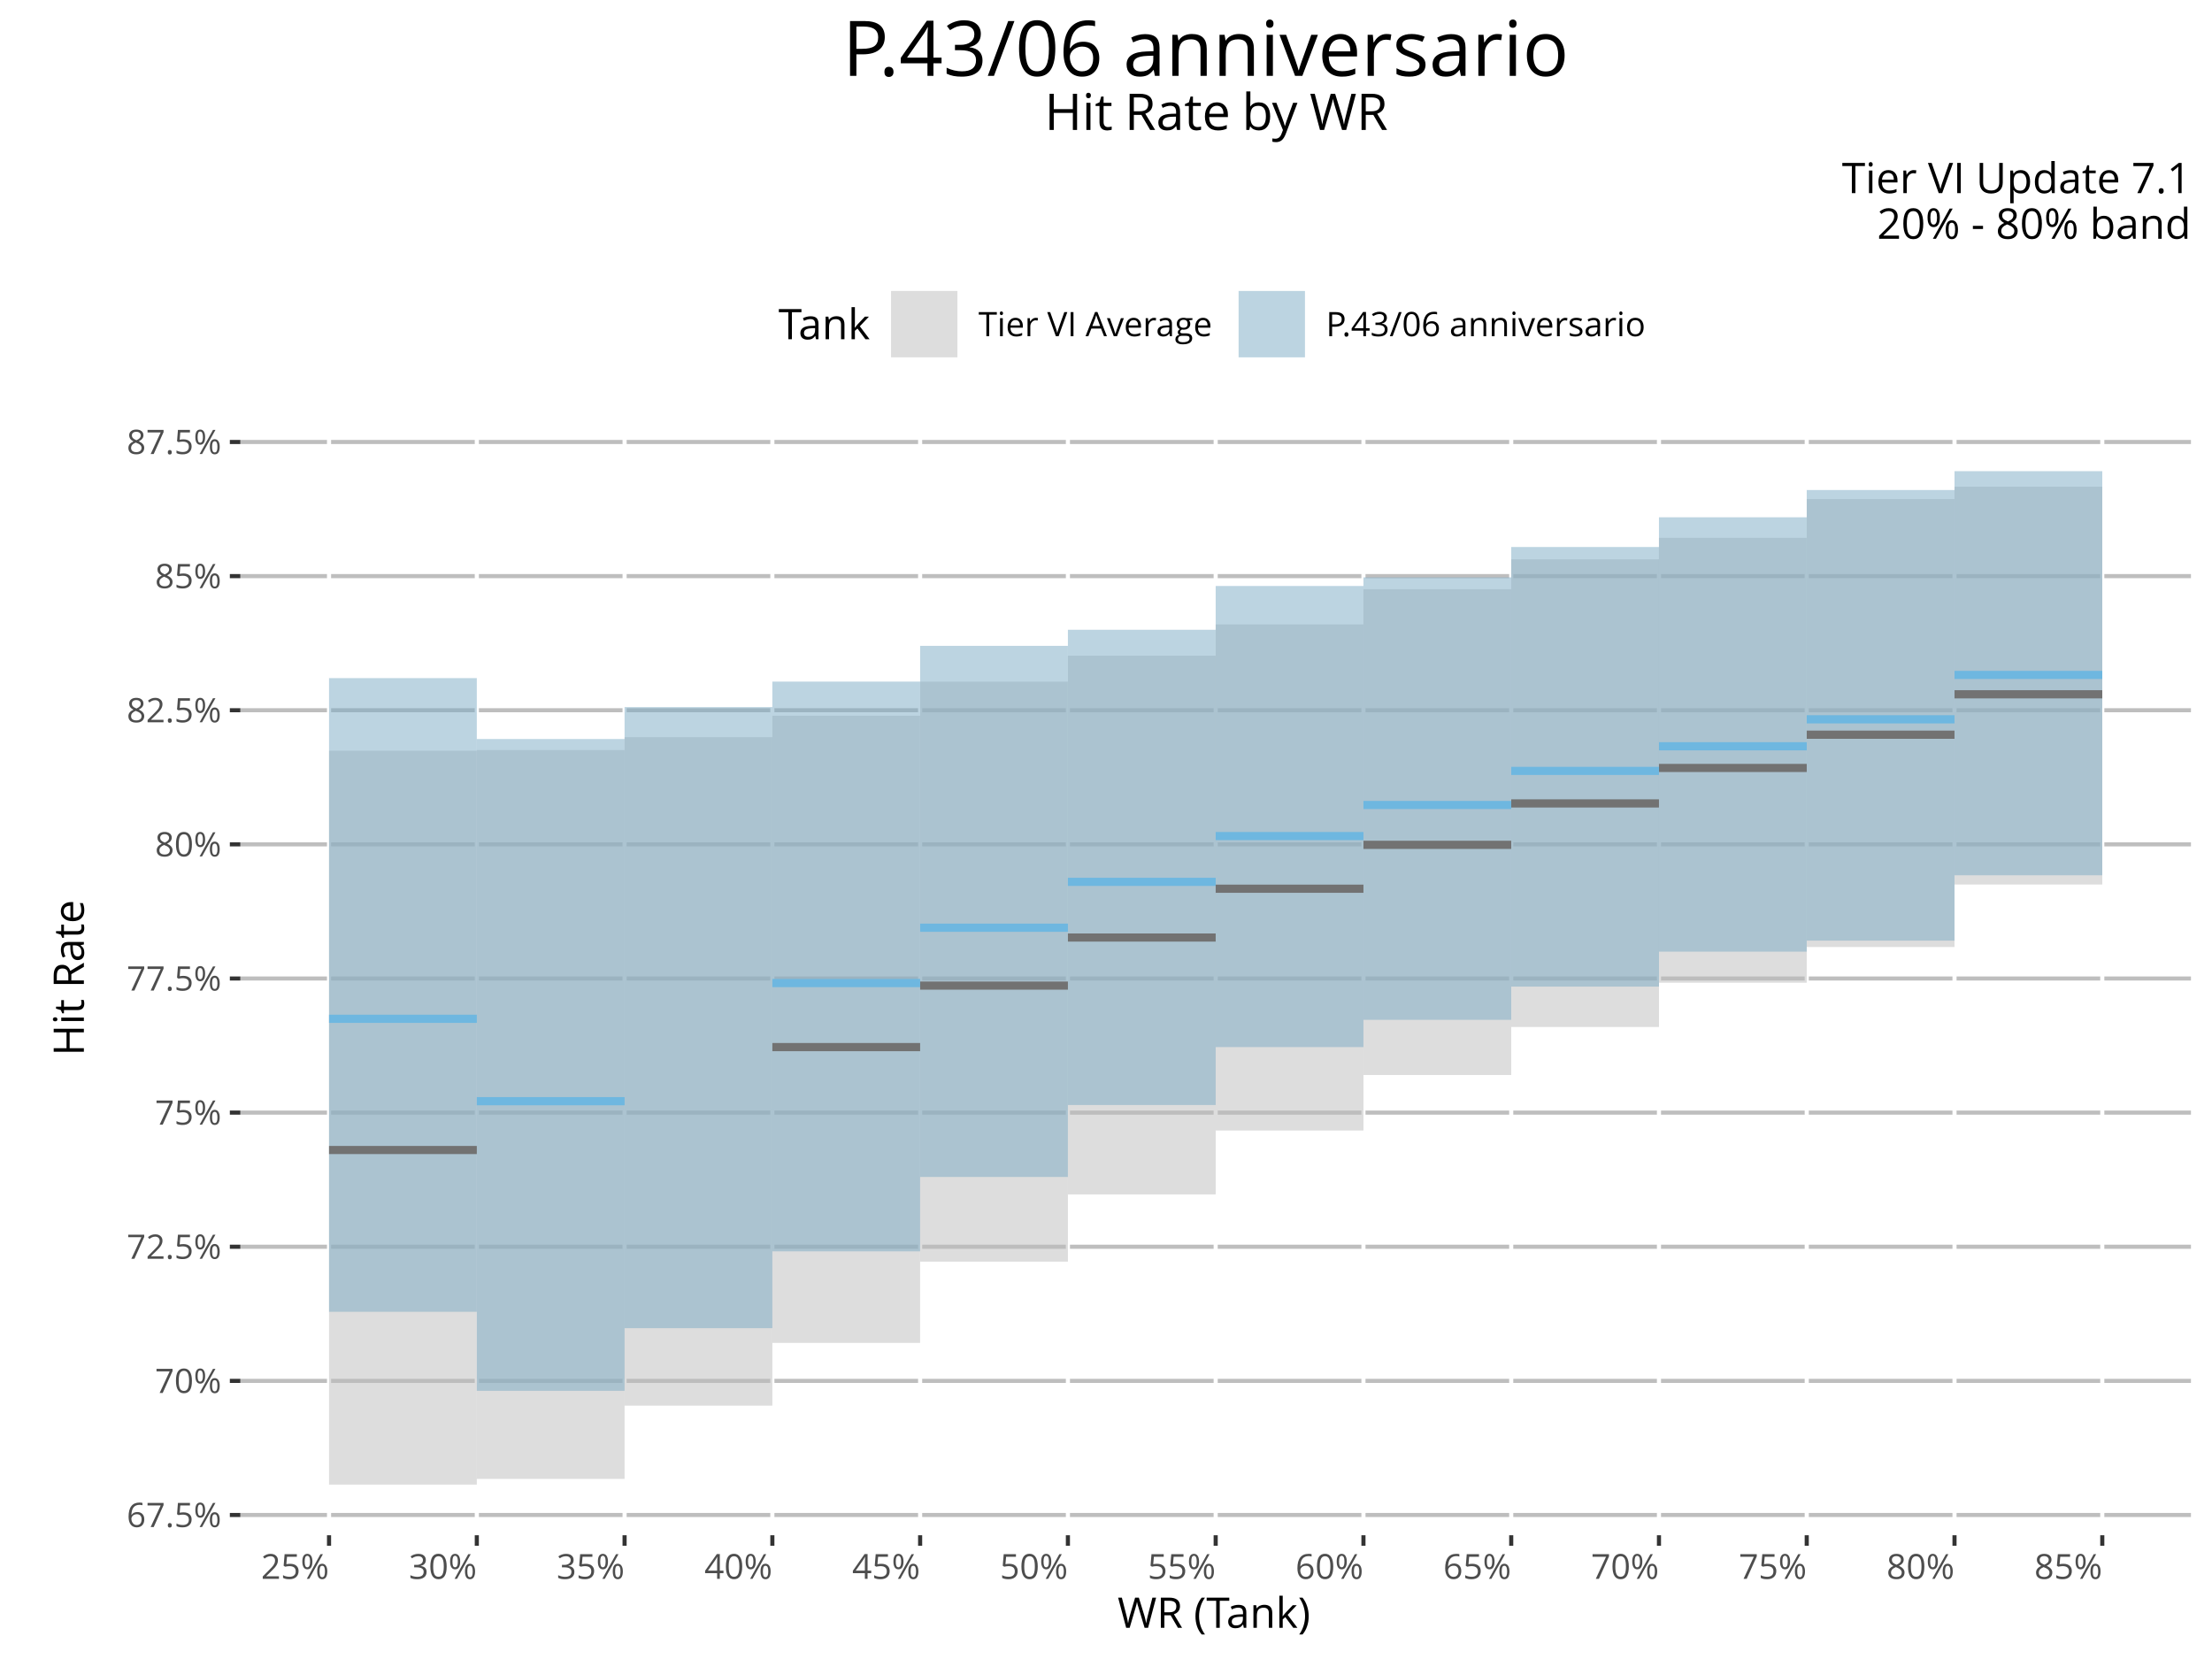
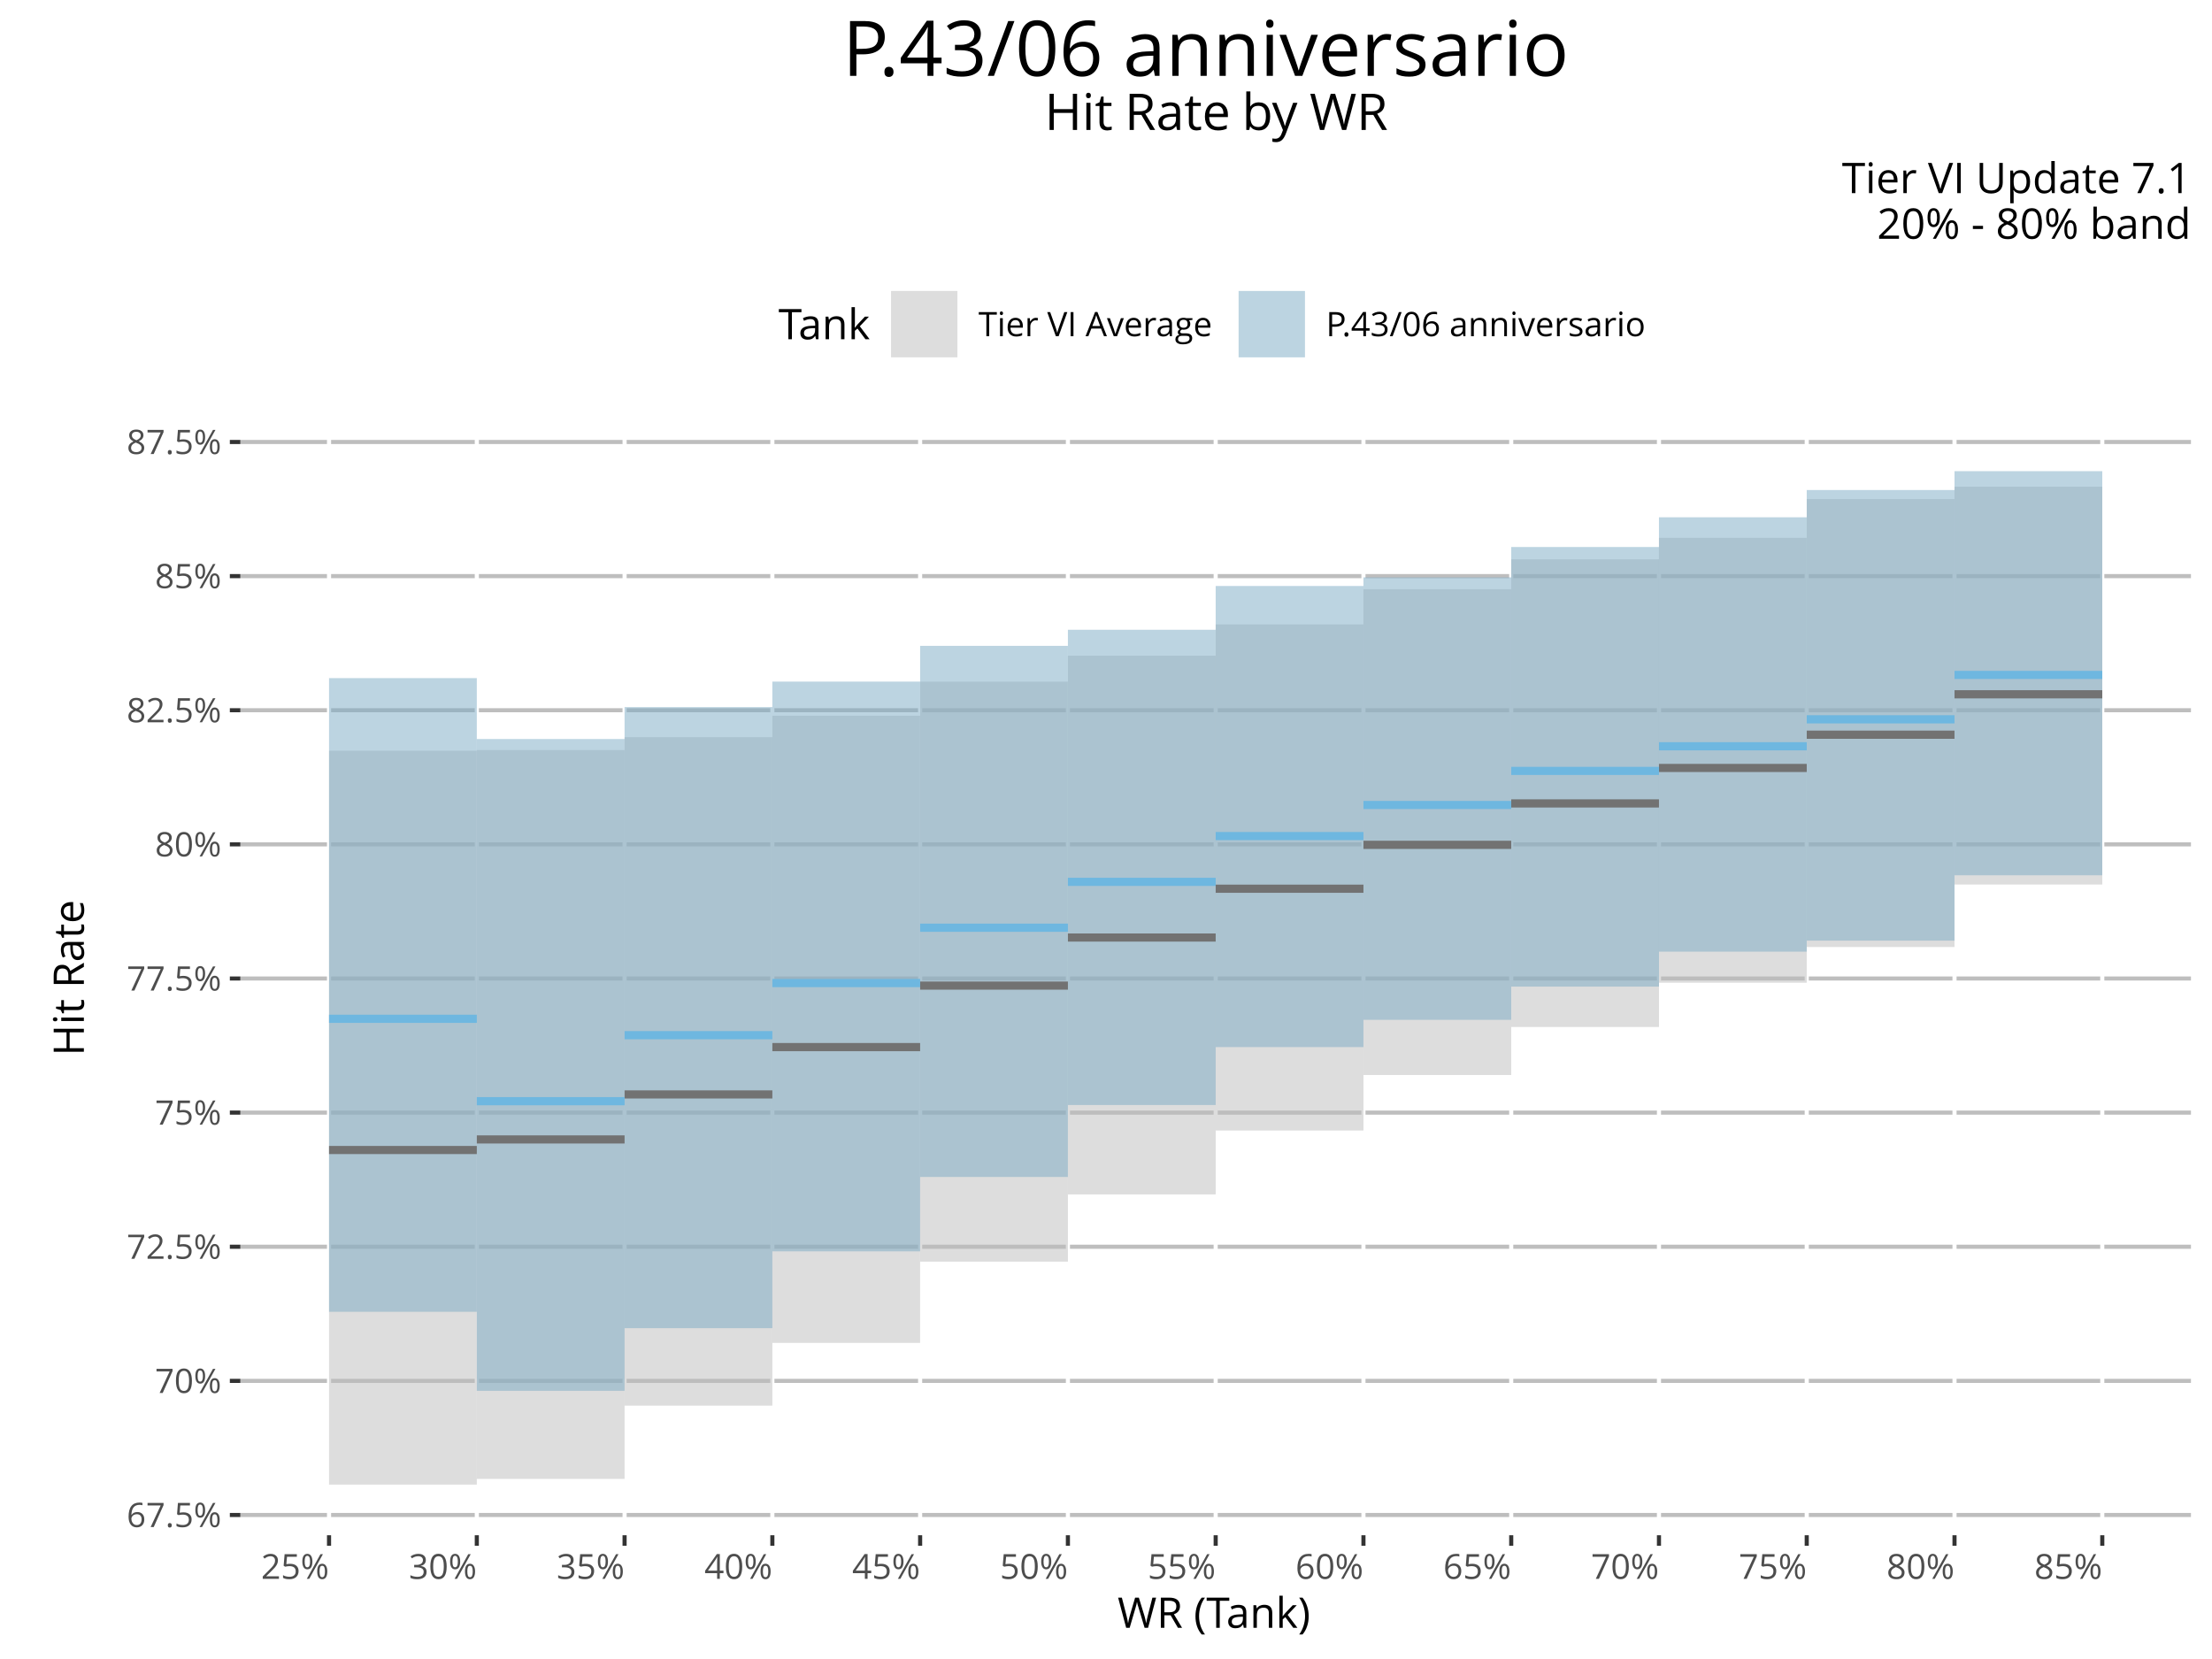
<svg xmlns="http://www.w3.org/2000/svg" viewBox="0 0 576.00 432.00">
  <defs>
    <style type="text/css">
    line, polyline, polygon, path, rect, circle {
      fill: none;
      stroke: #000000;
      stroke-linecap: round;
      stroke-linejoin: round;
      stroke-miterlimit: 10.00;
    }
  </style>
  </defs>
  <rect width="100%" height="100%" style="stroke: none; fill: #FFFFFF;" />
  <rect x="0.00" y="0.00" width="576.00" height="432.00" style="stroke-width: 1.07; stroke: #FFFFFF; fill: #FFFFFF;" />
  <defs>
    <clipPath id="cpNjIuNTl8NTcwLjUyfDM5OS43N3wxMDkuNDk=">
      <rect x="62.59" y="109.49" width="507.93" height="290.28" />
    </clipPath>
  </defs>
  <rect x="62.59" y="109.49" width="507.93" height="290.28" style="stroke-width: 1.07; stroke: none;" clip-path="url(#cpNjIuNTl8NTcwLjUyfDM5OS43N3wxMDkuNDk=)" />
  <polyline points="62.59,377.04 570.52,377.04 " style="stroke-width: 0.53; stroke: #FFFFFF; stroke-linecap: butt;" clip-path="url(#cpNjIuNTl8NTcwLjUyfDM5OS43N3wxMDkuNDk=)" />
  <polyline points="62.59,342.11 570.52,342.11 " style="stroke-width: 0.53; stroke: #FFFFFF; stroke-linecap: butt;" clip-path="url(#cpNjIuNTl8NTcwLjUyfDM5OS43N3wxMDkuNDk=)" />
  <polyline points="62.59,307.19 570.52,307.19 " style="stroke-width: 0.53; stroke: #FFFFFF; stroke-linecap: butt;" clip-path="url(#cpNjIuNTl8NTcwLjUyfDM5OS43N3wxMDkuNDk=)" />
  <polyline points="62.59,272.26 570.52,272.26 " style="stroke-width: 0.53; stroke: #FFFFFF; stroke-linecap: butt;" clip-path="url(#cpNjIuNTl8NTcwLjUyfDM5OS43N3wxMDkuNDk=)" />
  <polyline points="62.59,237.33 570.52,237.33 " style="stroke-width: 0.53; stroke: #FFFFFF; stroke-linecap: butt;" clip-path="url(#cpNjIuNTl8NTcwLjUyfDM5OS43N3wxMDkuNDk=)" />
  <polyline points="62.59,202.41 570.52,202.41 " style="stroke-width: 0.53; stroke: #FFFFFF; stroke-linecap: butt;" clip-path="url(#cpNjIuNTl8NTcwLjUyfDM5OS43N3wxMDkuNDk=)" />
  <polyline points="62.59,167.48 570.52,167.48 " style="stroke-width: 0.53; stroke: #FFFFFF; stroke-linecap: butt;" clip-path="url(#cpNjIuNTl8NTcwLjUyfDM5OS43N3wxMDkuNDk=)" />
  <polyline points="62.59,132.56 570.52,132.56 " style="stroke-width: 0.53; stroke: #FFFFFF; stroke-linecap: butt;" clip-path="url(#cpNjIuNTl8NTcwLjUyfDM5OS43N3wxMDkuNDk=)" />
  <polyline points="66.44,399.77 66.44,109.49 " style="stroke-width: 0.53; stroke: #FFFFFF; stroke-linecap: butt;" clip-path="url(#cpNjIuNTl8NTcwLjUyfDM5OS43N3wxMDkuNDk=)" />
  <polyline points="104.92,399.77 104.92,109.49 " style="stroke-width: 0.53; stroke: #FFFFFF; stroke-linecap: butt;" clip-path="url(#cpNjIuNTl8NTcwLjUyfDM5OS43N3wxMDkuNDk=)" />
  <polyline points="143.40,399.77 143.40,109.49 " style="stroke-width: 0.53; stroke: #FFFFFF; stroke-linecap: butt;" clip-path="url(#cpNjIuNTl8NTcwLjUyfDM5OS43N3wxMDkuNDk=)" />
  <polyline points="181.88,399.77 181.88,109.49 " style="stroke-width: 0.53; stroke: #FFFFFF; stroke-linecap: butt;" clip-path="url(#cpNjIuNTl8NTcwLjUyfDM5OS43N3wxMDkuNDk=)" />
  <polyline points="220.36,399.77 220.36,109.49 " style="stroke-width: 0.53; stroke: #FFFFFF; stroke-linecap: butt;" clip-path="url(#cpNjIuNTl8NTcwLjUyfDM5OS43N3wxMDkuNDk=)" />
  <polyline points="258.84,399.77 258.84,109.49 " style="stroke-width: 0.53; stroke: #FFFFFF; stroke-linecap: butt;" clip-path="url(#cpNjIuNTl8NTcwLjUyfDM5OS43N3wxMDkuNDk=)" />
  <polyline points="297.32,399.77 297.32,109.49 " style="stroke-width: 0.53; stroke: #FFFFFF; stroke-linecap: butt;" clip-path="url(#cpNjIuNTl8NTcwLjUyfDM5OS43N3wxMDkuNDk=)" />
  <polyline points="335.80,399.77 335.80,109.49 " style="stroke-width: 0.53; stroke: #FFFFFF; stroke-linecap: butt;" clip-path="url(#cpNjIuNTl8NTcwLjUyfDM5OS43N3wxMDkuNDk=)" />
  <polyline points="374.28,399.77 374.28,109.49 " style="stroke-width: 0.53; stroke: #FFFFFF; stroke-linecap: butt;" clip-path="url(#cpNjIuNTl8NTcwLjUyfDM5OS43N3wxMDkuNDk=)" />
  <polyline points="412.76,399.77 412.76,109.49 " style="stroke-width: 0.53; stroke: #FFFFFF; stroke-linecap: butt;" clip-path="url(#cpNjIuNTl8NTcwLjUyfDM5OS43N3wxMDkuNDk=)" />
  <polyline points="451.23,399.77 451.23,109.49 " style="stroke-width: 0.53; stroke: #FFFFFF; stroke-linecap: butt;" clip-path="url(#cpNjIuNTl8NTcwLjUyfDM5OS43N3wxMDkuNDk=)" />
  <polyline points="489.71,399.77 489.71,109.49 " style="stroke-width: 0.53; stroke: #FFFFFF; stroke-linecap: butt;" clip-path="url(#cpNjIuNTl8NTcwLjUyfDM5OS43N3wxMDkuNDk=)" />
  <polyline points="528.19,399.77 528.19,109.49 " style="stroke-width: 0.53; stroke: #FFFFFF; stroke-linecap: butt;" clip-path="url(#cpNjIuNTl8NTcwLjUyfDM5OS43N3wxMDkuNDk=)" />
  <polyline points="566.67,399.77 566.67,109.49 " style="stroke-width: 0.53; stroke: #FFFFFF; stroke-linecap: butt;" clip-path="url(#cpNjIuNTl8NTcwLjUyfDM5OS43N3wxMDkuNDk=)" />
  <polyline points="62.59,394.50 570.52,394.50 " style="stroke-width: 1.07; stroke: #BEBEBE; stroke-linecap: butt;" clip-path="url(#cpNjIuNTl8NTcwLjUyfDM5OS43N3wxMDkuNDk=)" />
  <polyline points="62.59,359.58 570.52,359.58 " style="stroke-width: 1.07; stroke: #BEBEBE; stroke-linecap: butt;" clip-path="url(#cpNjIuNTl8NTcwLjUyfDM5OS43N3wxMDkuNDk=)" />
  <polyline points="62.59,324.65 570.52,324.65 " style="stroke-width: 1.07; stroke: #BEBEBE; stroke-linecap: butt;" clip-path="url(#cpNjIuNTl8NTcwLjUyfDM5OS43N3wxMDkuNDk=)" />
  <polyline points="62.59,289.72 570.52,289.72 " style="stroke-width: 1.07; stroke: #BEBEBE; stroke-linecap: butt;" clip-path="url(#cpNjIuNTl8NTcwLjUyfDM5OS43N3wxMDkuNDk=)" />
  <polyline points="62.59,254.80 570.52,254.80 " style="stroke-width: 1.07; stroke: #BEBEBE; stroke-linecap: butt;" clip-path="url(#cpNjIuNTl8NTcwLjUyfDM5OS43N3wxMDkuNDk=)" />
  <polyline points="62.59,219.87 570.52,219.87 " style="stroke-width: 1.07; stroke: #BEBEBE; stroke-linecap: butt;" clip-path="url(#cpNjIuNTl8NTcwLjUyfDM5OS43N3wxMDkuNDk=)" />
  <polyline points="62.59,184.94 570.52,184.94 " style="stroke-width: 1.07; stroke: #BEBEBE; stroke-linecap: butt;" clip-path="url(#cpNjIuNTl8NTcwLjUyfDM5OS43N3wxMDkuNDk=)" />
  <polyline points="62.59,150.02 570.52,150.02 " style="stroke-width: 1.07; stroke: #BEBEBE; stroke-linecap: butt;" clip-path="url(#cpNjIuNTl8NTcwLjUyfDM5OS43N3wxMDkuNDk=)" />
  <polyline points="62.59,115.09 570.52,115.09 " style="stroke-width: 1.07; stroke: #BEBEBE; stroke-linecap: butt;" clip-path="url(#cpNjIuNTl8NTcwLjUyfDM5OS43N3wxMDkuNDk=)" />
  <polyline points="85.68,399.77 85.68,109.49 " style="stroke-width: 1.07; stroke: #FFFFFF; stroke-linecap: butt;" clip-path="url(#cpNjIuNTl8NTcwLjUyfDM5OS43N3wxMDkuNDk=)" />
  <polyline points="124.16,399.77 124.16,109.49 " style="stroke-width: 1.07; stroke: #FFFFFF; stroke-linecap: butt;" clip-path="url(#cpNjIuNTl8NTcwLjUyfDM5OS43N3wxMDkuNDk=)" />
  <polyline points="162.64,399.77 162.64,109.49 " style="stroke-width: 1.07; stroke: #FFFFFF; stroke-linecap: butt;" clip-path="url(#cpNjIuNTl8NTcwLjUyfDM5OS43N3wxMDkuNDk=)" />
  <polyline points="201.12,399.77 201.12,109.49 " style="stroke-width: 1.07; stroke: #FFFFFF; stroke-linecap: butt;" clip-path="url(#cpNjIuNTl8NTcwLjUyfDM5OS43N3wxMDkuNDk=)" />
  <polyline points="239.60,399.77 239.60,109.49 " style="stroke-width: 1.07; stroke: #FFFFFF; stroke-linecap: butt;" clip-path="url(#cpNjIuNTl8NTcwLjUyfDM5OS43N3wxMDkuNDk=)" />
  <polyline points="278.08,399.77 278.08,109.49 " style="stroke-width: 1.07; stroke: #FFFFFF; stroke-linecap: butt;" clip-path="url(#cpNjIuNTl8NTcwLjUyfDM5OS43N3wxMDkuNDk=)" />
  <polyline points="316.56,399.77 316.56,109.49 " style="stroke-width: 1.07; stroke: #FFFFFF; stroke-linecap: butt;" clip-path="url(#cpNjIuNTl8NTcwLjUyfDM5OS43N3wxMDkuNDk=)" />
  <polyline points="355.04,399.77 355.04,109.49 " style="stroke-width: 1.07; stroke: #FFFFFF; stroke-linecap: butt;" clip-path="url(#cpNjIuNTl8NTcwLjUyfDM5OS43N3wxMDkuNDk=)" />
  <polyline points="393.52,399.77 393.52,109.49 " style="stroke-width: 1.07; stroke: #FFFFFF; stroke-linecap: butt;" clip-path="url(#cpNjIuNTl8NTcwLjUyfDM5OS43N3wxMDkuNDk=)" />
  <polyline points="431.99,399.77 431.99,109.49 " style="stroke-width: 1.07; stroke: #FFFFFF; stroke-linecap: butt;" clip-path="url(#cpNjIuNTl8NTcwLjUyfDM5OS43N3wxMDkuNDk=)" />
  <polyline points="470.47,399.77 470.47,109.49 " style="stroke-width: 1.07; stroke: #FFFFFF; stroke-linecap: butt;" clip-path="url(#cpNjIuNTl8NTcwLjUyfDM5OS43N3wxMDkuNDk=)" />
  <polyline points="508.95,399.77 508.95,109.49 " style="stroke-width: 1.07; stroke: #FFFFFF; stroke-linecap: butt;" clip-path="url(#cpNjIuNTl8NTcwLjUyfDM5OS43N3wxMDkuNDk=)" />
  <polyline points="547.43,399.77 547.43,109.49 " style="stroke-width: 1.07; stroke: #FFFFFF; stroke-linecap: butt;" clip-path="url(#cpNjIuNTl8NTcwLjUyfDM5OS43N3wxMDkuNDk=)" />
  <rect x="85.68" y="195.48" width="38.48" height="191.10" style="stroke-width: 0.00; stroke: none; stroke-linecap: square; stroke-linejoin: miter; fill: #BDBDBD; fill-opacity: 0.50;" clip-path="url(#cpNjIuNTl8NTcwLjUyfDM5OS43N3wxMDkuNDk=)" />
  <rect x="124.16" y="195.33" width="38.48" height="189.77" style="stroke-width: 0.00; stroke: none; stroke-linecap: square; stroke-linejoin: miter; fill: #BDBDBD; fill-opacity: 0.50;" clip-path="url(#cpNjIuNTl8NTcwLjUyfDM5OS43N3wxMDkuNDk=)" />
  <rect x="162.64" y="191.96" width="38.48" height="174.07" style="stroke-width: 0.00; stroke: none; stroke-linecap: square; stroke-linejoin: miter; fill: #BDBDBD; fill-opacity: 0.50;" clip-path="url(#cpNjIuNTl8NTcwLjUyfDM5OS43N3wxMDkuNDk=)" />
  <rect x="201.12" y="186.38" width="38.48" height="163.31" style="stroke-width: 0.00; stroke: none; stroke-linecap: square; stroke-linejoin: miter; fill: #BDBDBD; fill-opacity: 0.50;" clip-path="url(#cpNjIuNTl8NTcwLjUyfDM5OS43N3wxMDkuNDk=)" />
  <rect x="239.60" y="177.50" width="38.48" height="151.03" style="stroke-width: 0.00; stroke: none; stroke-linecap: square; stroke-linejoin: miter; fill: #BDBDBD; fill-opacity: 0.50;" clip-path="url(#cpNjIuNTl8NTcwLjUyfDM5OS43N3wxMDkuNDk=)" />
  <rect x="278.08" y="170.74" width="38.48" height="140.28" style="stroke-width: 0.00; stroke: none; stroke-linecap: square; stroke-linejoin: miter; fill: #BDBDBD; fill-opacity: 0.50;" clip-path="url(#cpNjIuNTl8NTcwLjUyfDM5OS43N3wxMDkuNDk=)" />
  <rect x="316.56" y="162.59" width="38.48" height="131.79" style="stroke-width: 0.00; stroke: none; stroke-linecap: square; stroke-linejoin: miter; fill: #BDBDBD; fill-opacity: 0.50;" clip-path="url(#cpNjIuNTl8NTcwLjUyfDM5OS43N3wxMDkuNDk=)" />
  <rect x="355.04" y="153.43" width="38.48" height="126.50" style="stroke-width: 0.00; stroke: none; stroke-linecap: square; stroke-linejoin: miter; fill: #BDBDBD; fill-opacity: 0.50;" clip-path="url(#cpNjIuNTl8NTcwLjUyfDM5OS43N3wxMDkuNDk=)" />
  <rect x="393.52" y="145.65" width="38.48" height="121.78" style="stroke-width: 0.00; stroke: none; stroke-linecap: square; stroke-linejoin: miter; fill: #BDBDBD; fill-opacity: 0.50;" clip-path="url(#cpNjIuNTl8NTcwLjUyfDM5OS43N3wxMDkuNDk=)" />
  <rect x="431.99" y="140.04" width="38.48" height="115.86" style="stroke-width: 0.00; stroke: none; stroke-linecap: square; stroke-linejoin: miter; fill: #BDBDBD; fill-opacity: 0.50;" clip-path="url(#cpNjIuNTl8NTcwLjUyfDM5OS43N3wxMDkuNDk=)" />
  <rect x="470.47" y="129.96" width="38.48" height="116.64" style="stroke-width: 0.00; stroke: none; stroke-linecap: square; stroke-linejoin: miter; fill: #BDBDBD; fill-opacity: 0.50;" clip-path="url(#cpNjIuNTl8NTcwLjUyfDM5OS43N3wxMDkuNDk=)" />
  <rect x="508.95" y="126.73" width="38.48" height="103.60" style="stroke-width: 0.00; stroke: none; stroke-linecap: square; stroke-linejoin: miter; fill: #BDBDBD; fill-opacity: 0.50;" clip-path="url(#cpNjIuNTl8NTcwLjUyfDM5OS43N3wxMDkuNDk=)" />
  <rect x="85.68" y="176.58" width="38.48" height="165.01" style="stroke-width: 0.00; stroke: none; stroke-linecap: square; stroke-linejoin: miter; fill: #7BABC4; fill-opacity: 0.50;" clip-path="url(#cpNjIuNTl8NTcwLjUyfDM5OS43N3wxMDkuNDk=)" />
  <rect x="124.16" y="192.44" width="38.48" height="169.73" style="stroke-width: 0.00; stroke: none; stroke-linecap: square; stroke-linejoin: miter; fill: #7BABC4; fill-opacity: 0.50;" clip-path="url(#cpNjIuNTl8NTcwLjUyfDM5OS43N3wxMDkuNDk=)" />
  <rect x="162.64" y="184.12" width="38.48" height="161.73" style="stroke-width: 0.00; stroke: none; stroke-linecap: square; stroke-linejoin: miter; fill: #7BABC4; fill-opacity: 0.50;" clip-path="url(#cpNjIuNTl8NTcwLjUyfDM5OS43N3wxMDkuNDk=)" />
  <rect x="201.12" y="177.49" width="38.48" height="148.36" style="stroke-width: 0.00; stroke: none; stroke-linecap: square; stroke-linejoin: miter; fill: #7BABC4; fill-opacity: 0.50;" clip-path="url(#cpNjIuNTl8NTcwLjUyfDM5OS43N3wxMDkuNDk=)" />
  <rect x="239.60" y="168.18" width="38.48" height="138.30" style="stroke-width: 0.00; stroke: none; stroke-linecap: square; stroke-linejoin: miter; fill: #7BABC4; fill-opacity: 0.50;" clip-path="url(#cpNjIuNTl8NTcwLjUyfDM5OS43N3wxMDkuNDk=)" />
  <rect x="278.08" y="163.99" width="38.48" height="123.76" style="stroke-width: 0.00; stroke: none; stroke-linecap: square; stroke-linejoin: miter; fill: #7BABC4; fill-opacity: 0.50;" clip-path="url(#cpNjIuNTl8NTcwLjUyfDM5OS43N3wxMDkuNDk=)" />
  <rect x="316.56" y="152.59" width="38.48" height="120.07" style="stroke-width: 0.00; stroke: none; stroke-linecap: square; stroke-linejoin: miter; fill: #7BABC4; fill-opacity: 0.50;" clip-path="url(#cpNjIuNTl8NTcwLjUyfDM5OS43N3wxMDkuNDk=)" />
  <rect x="355.04" y="150.34" width="38.48" height="115.22" style="stroke-width: 0.00; stroke: none; stroke-linecap: square; stroke-linejoin: miter; fill: #7BABC4; fill-opacity: 0.50;" clip-path="url(#cpNjIuNTl8NTcwLjUyfDM5OS43N3wxMDkuNDk=)" />
  <rect x="393.52" y="142.44" width="38.48" height="114.47" style="stroke-width: 0.00; stroke: none; stroke-linecap: square; stroke-linejoin: miter; fill: #7BABC4; fill-opacity: 0.50;" clip-path="url(#cpNjIuNTl8NTcwLjUyfDM5OS43N3wxMDkuNDk=)" />
  <rect x="431.99" y="134.70" width="38.48" height="113.11" style="stroke-width: 0.00; stroke: none; stroke-linecap: square; stroke-linejoin: miter; fill: #7BABC4; fill-opacity: 0.50;" clip-path="url(#cpNjIuNTl8NTcwLjUyfDM5OS43N3wxMDkuNDk=)" />
  <rect x="470.47" y="127.60" width="38.48" height="117.34" style="stroke-width: 0.00; stroke: none; stroke-linecap: square; stroke-linejoin: miter; fill: #7BABC4; fill-opacity: 0.50;" clip-path="url(#cpNjIuNTl8NTcwLjUyfDM5OS43N3wxMDkuNDk=)" />
  <rect x="508.95" y="122.69" width="38.48" height="105.23" style="stroke-width: 0.00; stroke: none; stroke-linecap: square; stroke-linejoin: miter; fill: #7BABC4; fill-opacity: 0.50;" clip-path="url(#cpNjIuNTl8NTcwLjUyfDM5OS43N3wxMDkuNDk=)" />
  <line x1="85.68" y1="299.46" x2="124.16" y2="299.46" style="stroke-width: 2.13; stroke: #727272; stroke-linecap: butt;" clip-path="url(#cpNjIuNTl8NTcwLjUyfDM5OS43N3wxMDkuNDk=)" />
+   <line x1="124.16" y1="296.71" x2="162.64" y2="296.71" style="stroke-width: 2.13; stroke: #727272; stroke-linecap: butt;" clip-path="url(#cpNjIuNTl8NTcwLjUyfDM5OS43N3wxMDkuNDk=)" />
+   <line x1="162.64" y1="284.99" x2="201.12" y2="284.99" style="stroke-width: 2.13; stroke: #727272; stroke-linecap: butt;" clip-path="url(#cpNjIuNTl8NTcwLjUyfDM5OS43N3wxMDkuNDk=)" />
  <line x1="201.12" y1="272.66" x2="239.60" y2="272.66" style="stroke-width: 2.13; stroke: #727272; stroke-linecap: butt;" clip-path="url(#cpNjIuNTl8NTcwLjUyfDM5OS43N3wxMDkuNDk=)" />
  <line x1="239.60" y1="256.65" x2="278.08" y2="256.65" style="stroke-width: 2.13; stroke: #727272; stroke-linecap: butt;" clip-path="url(#cpNjIuNTl8NTcwLjUyfDM5OS43N3wxMDkuNDk=)" />
  <line x1="278.08" y1="244.13" x2="316.56" y2="244.13" style="stroke-width: 2.13; stroke: #727272; stroke-linecap: butt;" clip-path="url(#cpNjIuNTl8NTcwLjUyfDM5OS43N3wxMDkuNDk=)" />
  <line x1="316.56" y1="231.42" x2="355.04" y2="231.42" style="stroke-width: 2.13; stroke: #727272; stroke-linecap: butt;" clip-path="url(#cpNjIuNTl8NTcwLjUyfDM5OS43N3wxMDkuNDk=)" />
  <line x1="355.04" y1="219.99" x2="393.52" y2="219.99" style="stroke-width: 2.13; stroke: #727272; stroke-linecap: butt;" clip-path="url(#cpNjIuNTl8NTcwLjUyfDM5OS43N3wxMDkuNDk=)" />
  <line x1="393.52" y1="209.21" x2="431.99" y2="209.21" style="stroke-width: 2.13; stroke: #727272; stroke-linecap: butt;" clip-path="url(#cpNjIuNTl8NTcwLjUyfDM5OS43N3wxMDkuNDk=)" />
  <line x1="431.99" y1="199.97" x2="470.47" y2="199.97" style="stroke-width: 2.13; stroke: #727272; stroke-linecap: butt;" clip-path="url(#cpNjIuNTl8NTcwLjUyfDM5OS43N3wxMDkuNDk=)" />
  <line x1="470.47" y1="191.32" x2="508.95" y2="191.32" style="stroke-width: 2.13; stroke: #727272; stroke-linecap: butt;" clip-path="url(#cpNjIuNTl8NTcwLjUyfDM5OS43N3wxMDkuNDk=)" />
  <line x1="508.95" y1="180.79" x2="547.43" y2="180.79" style="stroke-width: 2.13; stroke: #727272; stroke-linecap: butt;" clip-path="url(#cpNjIuNTl8NTcwLjUyfDM5OS43N3wxMDkuNDk=)" />
  <line x1="85.68" y1="265.29" x2="124.16" y2="265.29" style="stroke-width: 2.13; stroke: #6EB7E0; stroke-linecap: butt;" clip-path="url(#cpNjIuNTl8NTcwLjUyfDM5OS43N3wxMDkuNDk=)" />
  <line x1="124.16" y1="286.75" x2="162.64" y2="286.75" style="stroke-width: 2.13; stroke: #6EB7E0; stroke-linecap: butt;" clip-path="url(#cpNjIuNTl8NTcwLjUyfDM5OS43N3wxMDkuNDk=)" />
+   <line x1="162.64" y1="269.56" x2="201.12" y2="269.56" style="stroke-width: 2.13; stroke: #6EB7E0; stroke-linecap: butt;" clip-path="url(#cpNjIuNTl8NTcwLjUyfDM5OS43N3wxMDkuNDk=)" />
  <line x1="201.12" y1="255.98" x2="239.60" y2="255.98" style="stroke-width: 2.13; stroke: #6EB7E0; stroke-linecap: butt;" clip-path="url(#cpNjIuNTl8NTcwLjUyfDM5OS43N3wxMDkuNDk=)" />
  <line x1="239.60" y1="241.57" x2="278.08" y2="241.57" style="stroke-width: 2.13; stroke: #6EB7E0; stroke-linecap: butt;" clip-path="url(#cpNjIuNTl8NTcwLjUyfDM5OS43N3wxMDkuNDk=)" />
  <line x1="278.08" y1="229.63" x2="316.56" y2="229.63" style="stroke-width: 2.13; stroke: #6EB7E0; stroke-linecap: butt;" clip-path="url(#cpNjIuNTl8NTcwLjUyfDM5OS43N3wxMDkuNDk=)" />
  <line x1="316.56" y1="217.71" x2="355.04" y2="217.71" style="stroke-width: 2.13; stroke: #6EB7E0; stroke-linecap: butt;" clip-path="url(#cpNjIuNTl8NTcwLjUyfDM5OS43N3wxMDkuNDk=)" />
  <line x1="355.04" y1="209.62" x2="393.52" y2="209.62" style="stroke-width: 2.13; stroke: #6EB7E0; stroke-linecap: butt;" clip-path="url(#cpNjIuNTl8NTcwLjUyfDM5OS43N3wxMDkuNDk=)" />
  <line x1="393.52" y1="200.74" x2="431.99" y2="200.74" style="stroke-width: 2.13; stroke: #6EB7E0; stroke-linecap: butt;" clip-path="url(#cpNjIuNTl8NTcwLjUyfDM5OS43N3wxMDkuNDk=)" />
  <line x1="431.99" y1="194.33" x2="470.47" y2="194.33" style="stroke-width: 2.13; stroke: #6EB7E0; stroke-linecap: butt;" clip-path="url(#cpNjIuNTl8NTcwLjUyfDM5OS43N3wxMDkuNDk=)" />
  <line x1="470.47" y1="187.31" x2="508.95" y2="187.31" style="stroke-width: 2.13; stroke: #6EB7E0; stroke-linecap: butt;" clip-path="url(#cpNjIuNTl8NTcwLjUyfDM5OS43N3wxMDkuNDk=)" />
  <line x1="508.95" y1="175.75" x2="547.43" y2="175.75" style="stroke-width: 2.13; stroke: #6EB7E0; stroke-linecap: butt;" clip-path="url(#cpNjIuNTl8NTcwLjUyfDM5OS43N3wxMDkuNDk=)" />
  <defs>
    <clipPath id="cpMC4wMHw1NzYuMDB8NDMyLjAwfDAuMDA=">
      <rect x="0.00" y="0.00" width="576.00" height="432.00" />
    </clipPath>
  </defs>
  <g clip-path="url(#cpMC4wMHw1NzYuMDB8NDMyLjAwfDAuMDA=)">
    <text x="32.98" y="397.64" style="font-size: 8.80px; fill: #4D4D4D; font-family: Open Sans;" textLength="24.68px" lengthAdjust="spacingAndGlyphs">67.5%</text>
  </g>
  <g clip-path="url(#cpMC4wMHw1NzYuMDB8NDMyLjAwfDAuMDA=)">
    <text x="40.35" y="362.72" style="font-size: 8.80px; fill: #4D4D4D; font-family: Open Sans;" textLength="17.31px" lengthAdjust="spacingAndGlyphs">70%</text>
  </g>
  <g clip-path="url(#cpMC4wMHw1NzYuMDB8NDMyLjAwfDAuMDA=)">
    <text x="32.98" y="327.79" style="font-size: 8.80px; fill: #4D4D4D; font-family: Open Sans;" textLength="24.68px" lengthAdjust="spacingAndGlyphs">72.5%</text>
  </g>
  <g clip-path="url(#cpMC4wMHw1NzYuMDB8NDMyLjAwfDAuMDA=)">
    <text x="40.35" y="292.86" style="font-size: 8.80px; fill: #4D4D4D; font-family: Open Sans;" textLength="17.31px" lengthAdjust="spacingAndGlyphs">75%</text>
  </g>
  <g clip-path="url(#cpMC4wMHw1NzYuMDB8NDMyLjAwfDAuMDA=)">
    <text x="32.98" y="257.94" style="font-size: 8.80px; fill: #4D4D4D; font-family: Open Sans;" textLength="24.68px" lengthAdjust="spacingAndGlyphs">77.5%</text>
  </g>
  <g clip-path="url(#cpMC4wMHw1NzYuMDB8NDMyLjAwfDAuMDA=)">
    <text x="40.35" y="223.01" style="font-size: 8.80px; fill: #4D4D4D; font-family: Open Sans;" textLength="17.31px" lengthAdjust="spacingAndGlyphs">80%</text>
  </g>
  <g clip-path="url(#cpMC4wMHw1NzYuMDB8NDMyLjAwfDAuMDA=)">
    <text x="32.98" y="188.09" style="font-size: 8.80px; fill: #4D4D4D; font-family: Open Sans;" textLength="24.68px" lengthAdjust="spacingAndGlyphs">82.5%</text>
  </g>
  <g clip-path="url(#cpMC4wMHw1NzYuMDB8NDMyLjAwfDAuMDA=)">
    <text x="40.35" y="153.16" style="font-size: 8.80px; fill: #4D4D4D; font-family: Open Sans;" textLength="17.31px" lengthAdjust="spacingAndGlyphs">85%</text>
  </g>
  <g clip-path="url(#cpMC4wMHw1NzYuMDB8NDMyLjAwfDAuMDA=)">
    <text x="32.98" y="118.23" style="font-size: 8.80px; fill: #4D4D4D; font-family: Open Sans;" textLength="24.68px" lengthAdjust="spacingAndGlyphs">87.5%</text>
  </g>
  <polyline points="59.85,394.50 62.59,394.50 " style="stroke-width: 1.07; stroke: #333333; stroke-linecap: butt;" clip-path="url(#cpMC4wMHw1NzYuMDB8NDMyLjAwfDAuMDA=)" />
  <polyline points="59.85,359.58 62.59,359.58 " style="stroke-width: 1.07; stroke: #333333; stroke-linecap: butt;" clip-path="url(#cpMC4wMHw1NzYuMDB8NDMyLjAwfDAuMDA=)" />
  <polyline points="59.85,324.65 62.59,324.65 " style="stroke-width: 1.07; stroke: #333333; stroke-linecap: butt;" clip-path="url(#cpMC4wMHw1NzYuMDB8NDMyLjAwfDAuMDA=)" />
  <polyline points="59.85,289.72 62.59,289.72 " style="stroke-width: 1.07; stroke: #333333; stroke-linecap: butt;" clip-path="url(#cpMC4wMHw1NzYuMDB8NDMyLjAwfDAuMDA=)" />
  <polyline points="59.85,254.80 62.59,254.80 " style="stroke-width: 1.07; stroke: #333333; stroke-linecap: butt;" clip-path="url(#cpMC4wMHw1NzYuMDB8NDMyLjAwfDAuMDA=)" />
  <polyline points="59.85,219.87 62.59,219.87 " style="stroke-width: 1.07; stroke: #333333; stroke-linecap: butt;" clip-path="url(#cpMC4wMHw1NzYuMDB8NDMyLjAwfDAuMDA=)" />
  <polyline points="59.85,184.94 62.59,184.94 " style="stroke-width: 1.07; stroke: #333333; stroke-linecap: butt;" clip-path="url(#cpMC4wMHw1NzYuMDB8NDMyLjAwfDAuMDA=)" />
  <polyline points="59.85,150.02 62.59,150.02 " style="stroke-width: 1.07; stroke: #333333; stroke-linecap: butt;" clip-path="url(#cpMC4wMHw1NzYuMDB8NDMyLjAwfDAuMDA=)" />
  <polyline points="59.85,115.09 62.59,115.09 " style="stroke-width: 1.07; stroke: #333333; stroke-linecap: butt;" clip-path="url(#cpMC4wMHw1NzYuMDB8NDMyLjAwfDAuMDA=)" />
  <polyline points="85.68,402.51 85.68,399.77 " style="stroke-width: 1.07; stroke: #333333; stroke-linecap: butt;" clip-path="url(#cpMC4wMHw1NzYuMDB8NDMyLjAwfDAuMDA=)" />
  <polyline points="124.16,402.51 124.16,399.77 " style="stroke-width: 1.07; stroke: #333333; stroke-linecap: butt;" clip-path="url(#cpMC4wMHw1NzYuMDB8NDMyLjAwfDAuMDA=)" />
  <polyline points="162.64,402.51 162.64,399.77 " style="stroke-width: 1.07; stroke: #333333; stroke-linecap: butt;" clip-path="url(#cpMC4wMHw1NzYuMDB8NDMyLjAwfDAuMDA=)" />
  <polyline points="201.12,402.51 201.12,399.77 " style="stroke-width: 1.07; stroke: #333333; stroke-linecap: butt;" clip-path="url(#cpMC4wMHw1NzYuMDB8NDMyLjAwfDAuMDA=)" />
  <polyline points="239.60,402.51 239.60,399.77 " style="stroke-width: 1.07; stroke: #333333; stroke-linecap: butt;" clip-path="url(#cpMC4wMHw1NzYuMDB8NDMyLjAwfDAuMDA=)" />
  <polyline points="278.08,402.51 278.08,399.77 " style="stroke-width: 1.07; stroke: #333333; stroke-linecap: butt;" clip-path="url(#cpMC4wMHw1NzYuMDB8NDMyLjAwfDAuMDA=)" />
  <polyline points="316.56,402.51 316.56,399.77 " style="stroke-width: 1.07; stroke: #333333; stroke-linecap: butt;" clip-path="url(#cpMC4wMHw1NzYuMDB8NDMyLjAwfDAuMDA=)" />
  <polyline points="355.04,402.51 355.04,399.77 " style="stroke-width: 1.07; stroke: #333333; stroke-linecap: butt;" clip-path="url(#cpMC4wMHw1NzYuMDB8NDMyLjAwfDAuMDA=)" />
  <polyline points="393.52,402.51 393.52,399.77 " style="stroke-width: 1.07; stroke: #333333; stroke-linecap: butt;" clip-path="url(#cpMC4wMHw1NzYuMDB8NDMyLjAwfDAuMDA=)" />
  <polyline points="431.99,402.51 431.99,399.77 " style="stroke-width: 1.07; stroke: #333333; stroke-linecap: butt;" clip-path="url(#cpMC4wMHw1NzYuMDB8NDMyLjAwfDAuMDA=)" />
  <polyline points="470.47,402.51 470.47,399.77 " style="stroke-width: 1.07; stroke: #333333; stroke-linecap: butt;" clip-path="url(#cpMC4wMHw1NzYuMDB8NDMyLjAwfDAuMDA=)" />
  <polyline points="508.95,402.51 508.95,399.77 " style="stroke-width: 1.07; stroke: #333333; stroke-linecap: butt;" clip-path="url(#cpMC4wMHw1NzYuMDB8NDMyLjAwfDAuMDA=)" />
  <polyline points="547.43,402.51 547.43,399.77 " style="stroke-width: 1.07; stroke: #333333; stroke-linecap: butt;" clip-path="url(#cpMC4wMHw1NzYuMDB8NDMyLjAwfDAuMDA=)" />
  <g clip-path="url(#cpMC4wMHw1NzYuMDB8NDMyLjAwfDAuMDA=)">
    <text x="67.98" y="411.13" style="font-size: 9.00px; fill: #4D4D4D; font-family: Open Sans;" textLength="17.70px" lengthAdjust="spacingAndGlyphs">25%</text>
  </g>
  <g clip-path="url(#cpMC4wMHw1NzYuMDB8NDMyLjAwfDAuMDA=)">
    <text x="106.46" y="411.13" style="font-size: 9.00px; fill: #4D4D4D; font-family: Open Sans;" textLength="17.70px" lengthAdjust="spacingAndGlyphs">30%</text>
  </g>
  <g clip-path="url(#cpMC4wMHw1NzYuMDB8NDMyLjAwfDAuMDA=)">
    <text x="144.94" y="411.13" style="font-size: 9.00px; fill: #4D4D4D; font-family: Open Sans;" textLength="17.70px" lengthAdjust="spacingAndGlyphs">35%</text>
  </g>
  <g clip-path="url(#cpMC4wMHw1NzYuMDB8NDMyLjAwfDAuMDA=)">
    <text x="183.42" y="411.13" style="font-size: 9.00px; fill: #4D4D4D; font-family: Open Sans;" textLength="17.70px" lengthAdjust="spacingAndGlyphs">40%</text>
  </g>
  <g clip-path="url(#cpMC4wMHw1NzYuMDB8NDMyLjAwfDAuMDA=)">
    <text x="221.90" y="411.13" style="font-size: 9.00px; fill: #4D4D4D; font-family: Open Sans;" textLength="17.70px" lengthAdjust="spacingAndGlyphs">45%</text>
  </g>
  <g clip-path="url(#cpMC4wMHw1NzYuMDB8NDMyLjAwfDAuMDA=)">
    <text x="260.38" y="411.13" style="font-size: 9.00px; fill: #4D4D4D; font-family: Open Sans;" textLength="17.70px" lengthAdjust="spacingAndGlyphs">50%</text>
  </g>
  <g clip-path="url(#cpMC4wMHw1NzYuMDB8NDMyLjAwfDAuMDA=)">
    <text x="298.86" y="411.13" style="font-size: 9.00px; fill: #4D4D4D; font-family: Open Sans;" textLength="17.70px" lengthAdjust="spacingAndGlyphs">55%</text>
  </g>
  <g clip-path="url(#cpMC4wMHw1NzYuMDB8NDMyLjAwfDAuMDA=)">
    <text x="337.33" y="411.13" style="font-size: 9.00px; fill: #4D4D4D; font-family: Open Sans;" textLength="17.70px" lengthAdjust="spacingAndGlyphs">60%</text>
  </g>
  <g clip-path="url(#cpMC4wMHw1NzYuMDB8NDMyLjAwfDAuMDA=)">
    <text x="375.81" y="411.13" style="font-size: 9.00px; fill: #4D4D4D; font-family: Open Sans;" textLength="17.70px" lengthAdjust="spacingAndGlyphs">65%</text>
  </g>
  <g clip-path="url(#cpMC4wMHw1NzYuMDB8NDMyLjAwfDAuMDA=)">
    <text x="414.29" y="411.13" style="font-size: 9.00px; fill: #4D4D4D; font-family: Open Sans;" textLength="17.70px" lengthAdjust="spacingAndGlyphs">70%</text>
  </g>
  <g clip-path="url(#cpMC4wMHw1NzYuMDB8NDMyLjAwfDAuMDA=)">
    <text x="452.77" y="411.13" style="font-size: 9.00px; fill: #4D4D4D; font-family: Open Sans;" textLength="17.70px" lengthAdjust="spacingAndGlyphs">75%</text>
  </g>
  <g clip-path="url(#cpMC4wMHw1NzYuMDB8NDMyLjAwfDAuMDA=)">
    <text x="491.25" y="411.13" style="font-size: 9.00px; fill: #4D4D4D; font-family: Open Sans;" textLength="17.70px" lengthAdjust="spacingAndGlyphs">80%</text>
  </g>
  <g clip-path="url(#cpMC4wMHw1NzYuMDB8NDMyLjAwfDAuMDA=)">
    <text x="529.73" y="411.13" style="font-size: 9.00px; fill: #4D4D4D; font-family: Open Sans;" textLength="17.70px" lengthAdjust="spacingAndGlyphs">85%</text>
  </g>
  <g clip-path="url(#cpMC4wMHw1NzYuMDB8NDMyLjAwfDAuMDA=)">
    <text x="291.02" y="423.88" style="font-size: 11.00px; font-family: Open Sans;" textLength="51.08px" lengthAdjust="spacingAndGlyphs">WR (Tank)</text>
  </g>
  <g clip-path="url(#cpMC4wMHw1NzYuMDB8NDMyLjAwfDAuMDA=)">
    <text transform="translate(21.84,274.94) rotate(-90)" style="font-size: 11.00px; font-family: Open Sans;" textLength="40.61px" lengthAdjust="spacingAndGlyphs">Hit Rate</text>
  </g>
  <rect x="197.23" y="70.29" width="238.66" height="28.24" style="stroke-width: 1.07; stroke: none; fill: #FFFFFF;" clip-path="url(#cpMC4wMHw1NzYuMDB8NDMyLjAwfDAuMDA=)" />
  <g clip-path="url(#cpMC4wMHw1NzYuMDB8NDMyLjAwfDAuMDA=)">
    <text x="202.71" y="88.34" style="font-size: 11.00px; font-family: Open Sans;" textLength="24.73px" lengthAdjust="spacingAndGlyphs">Tank</text>
  </g>
  <rect x="232.03" y="75.77" width="17.28" height="17.28" style="stroke-width: 1.07; stroke: none;" clip-path="url(#cpMC4wMHw1NzYuMDB8NDMyLjAwfDAuMDA=)" />
  <rect x="232.03" y="75.77" width="17.28" height="17.28" style="stroke-width: 0.00; stroke: none; stroke-linecap: square; stroke-linejoin: miter; fill: #BDBDBD; fill-opacity: 0.50;" clip-path="url(#cpMC4wMHw1NzYuMDB8NDMyLjAwfDAuMDA=)" />
  <rect x="322.53" y="75.77" width="17.28" height="17.28" style="stroke-width: 1.07; stroke: none;" clip-path="url(#cpMC4wMHw1NzYuMDB8NDMyLjAwfDAuMDA=)" />
  <rect x="322.53" y="75.77" width="17.28" height="17.28" style="stroke-width: 0.00; stroke: none; stroke-linecap: square; stroke-linejoin: miter; fill: #7BABC4; fill-opacity: 0.50;" clip-path="url(#cpMC4wMHw1NzYuMDB8NDMyLjAwfDAuMDA=)" />
  <g clip-path="url(#cpMC4wMHw1NzYuMDB8NDMyLjAwfDAuMDA=)">
    <text x="254.79" y="87.55" style="font-size: 8.80px; font-family: Open Sans;" textLength="61.05px" lengthAdjust="spacingAndGlyphs">Tier VI Average</text>
  </g>
  <g clip-path="url(#cpMC4wMHw1NzYuMDB8NDMyLjAwfDAuMDA=)">
    <text x="345.28" y="87.55" style="font-size: 8.80px; font-family: Open Sans;" textLength="84.37px" lengthAdjust="spacingAndGlyphs">P.43/06 anniversario</text>
  </g>
  <g clip-path="url(#cpMC4wMHw1NzYuMDB8NDMyLjAwfDAuMDA=)">
    <text x="479.64" y="50.29" style="font-size: 11.00px; font-family: Open Sans;" textLength="90.88px" lengthAdjust="spacingAndGlyphs">Tier VI Update 7.1</text>
  </g>
  <g clip-path="url(#cpMC4wMHw1NzYuMDB8NDMyLjAwfDAuMDA=)">
    <text x="488.79" y="62.17" style="font-size: 11.00px; font-family: Open Sans;" textLength="81.73px" lengthAdjust="spacingAndGlyphs">20% - 80% band</text>
  </g>
  <g clip-path="url(#cpMC4wMHw1NzYuMDB8NDMyLjAwfDAuMDA=)">
    <text x="219.38" y="19.76" style="font-size: 20.00px; font-family: Open Sans;" textLength="70.45px" lengthAdjust="spacingAndGlyphs">P.43/06</text>
  </g>
  <g clip-path="url(#cpMC4wMHw1NzYuMDB8NDMyLjAwfDAuMDA=)">
    <text x="292.44" y="19.76" style="font-size: 20.00px; font-family: Open Sans;" textLength="116.10px" lengthAdjust="spacingAndGlyphs">anniversario</text>
  </g>
  <g clip-path="url(#cpMC4wMHw1NzYuMDB8NDMyLjAwfDAuMDA=)">
    <text x="272.01" y="33.84" style="font-size: 13.20px; font-family: Open Sans;" textLength="17.74px" lengthAdjust="spacingAndGlyphs">Hit</text>
  </g>
  <g clip-path="url(#cpMC4wMHw1NzYuMDB8NDMyLjAwfDAuMDA=)">
    <text x="292.86" y="33.84" style="font-size: 13.20px; font-family: Open Sans;" textLength="27.57px" lengthAdjust="spacingAndGlyphs">Rate</text>
  </g>
  <g clip-path="url(#cpMC4wMHw1NzYuMDB8NDMyLjAwfDAuMDA=)">
    <text x="323.39" y="33.84" style="font-size: 13.20px; font-family: Open Sans;" textLength="14.74px" lengthAdjust="spacingAndGlyphs">by</text>
  </g>
  <g clip-path="url(#cpMC4wMHw1NzYuMDB8NDMyLjAwfDAuMDA=)">
    <text x="341.03" y="33.84" style="font-size: 13.20px; font-family: Open Sans;" textLength="20.38px" lengthAdjust="spacingAndGlyphs">WR</text>
  </g>
</svg>
